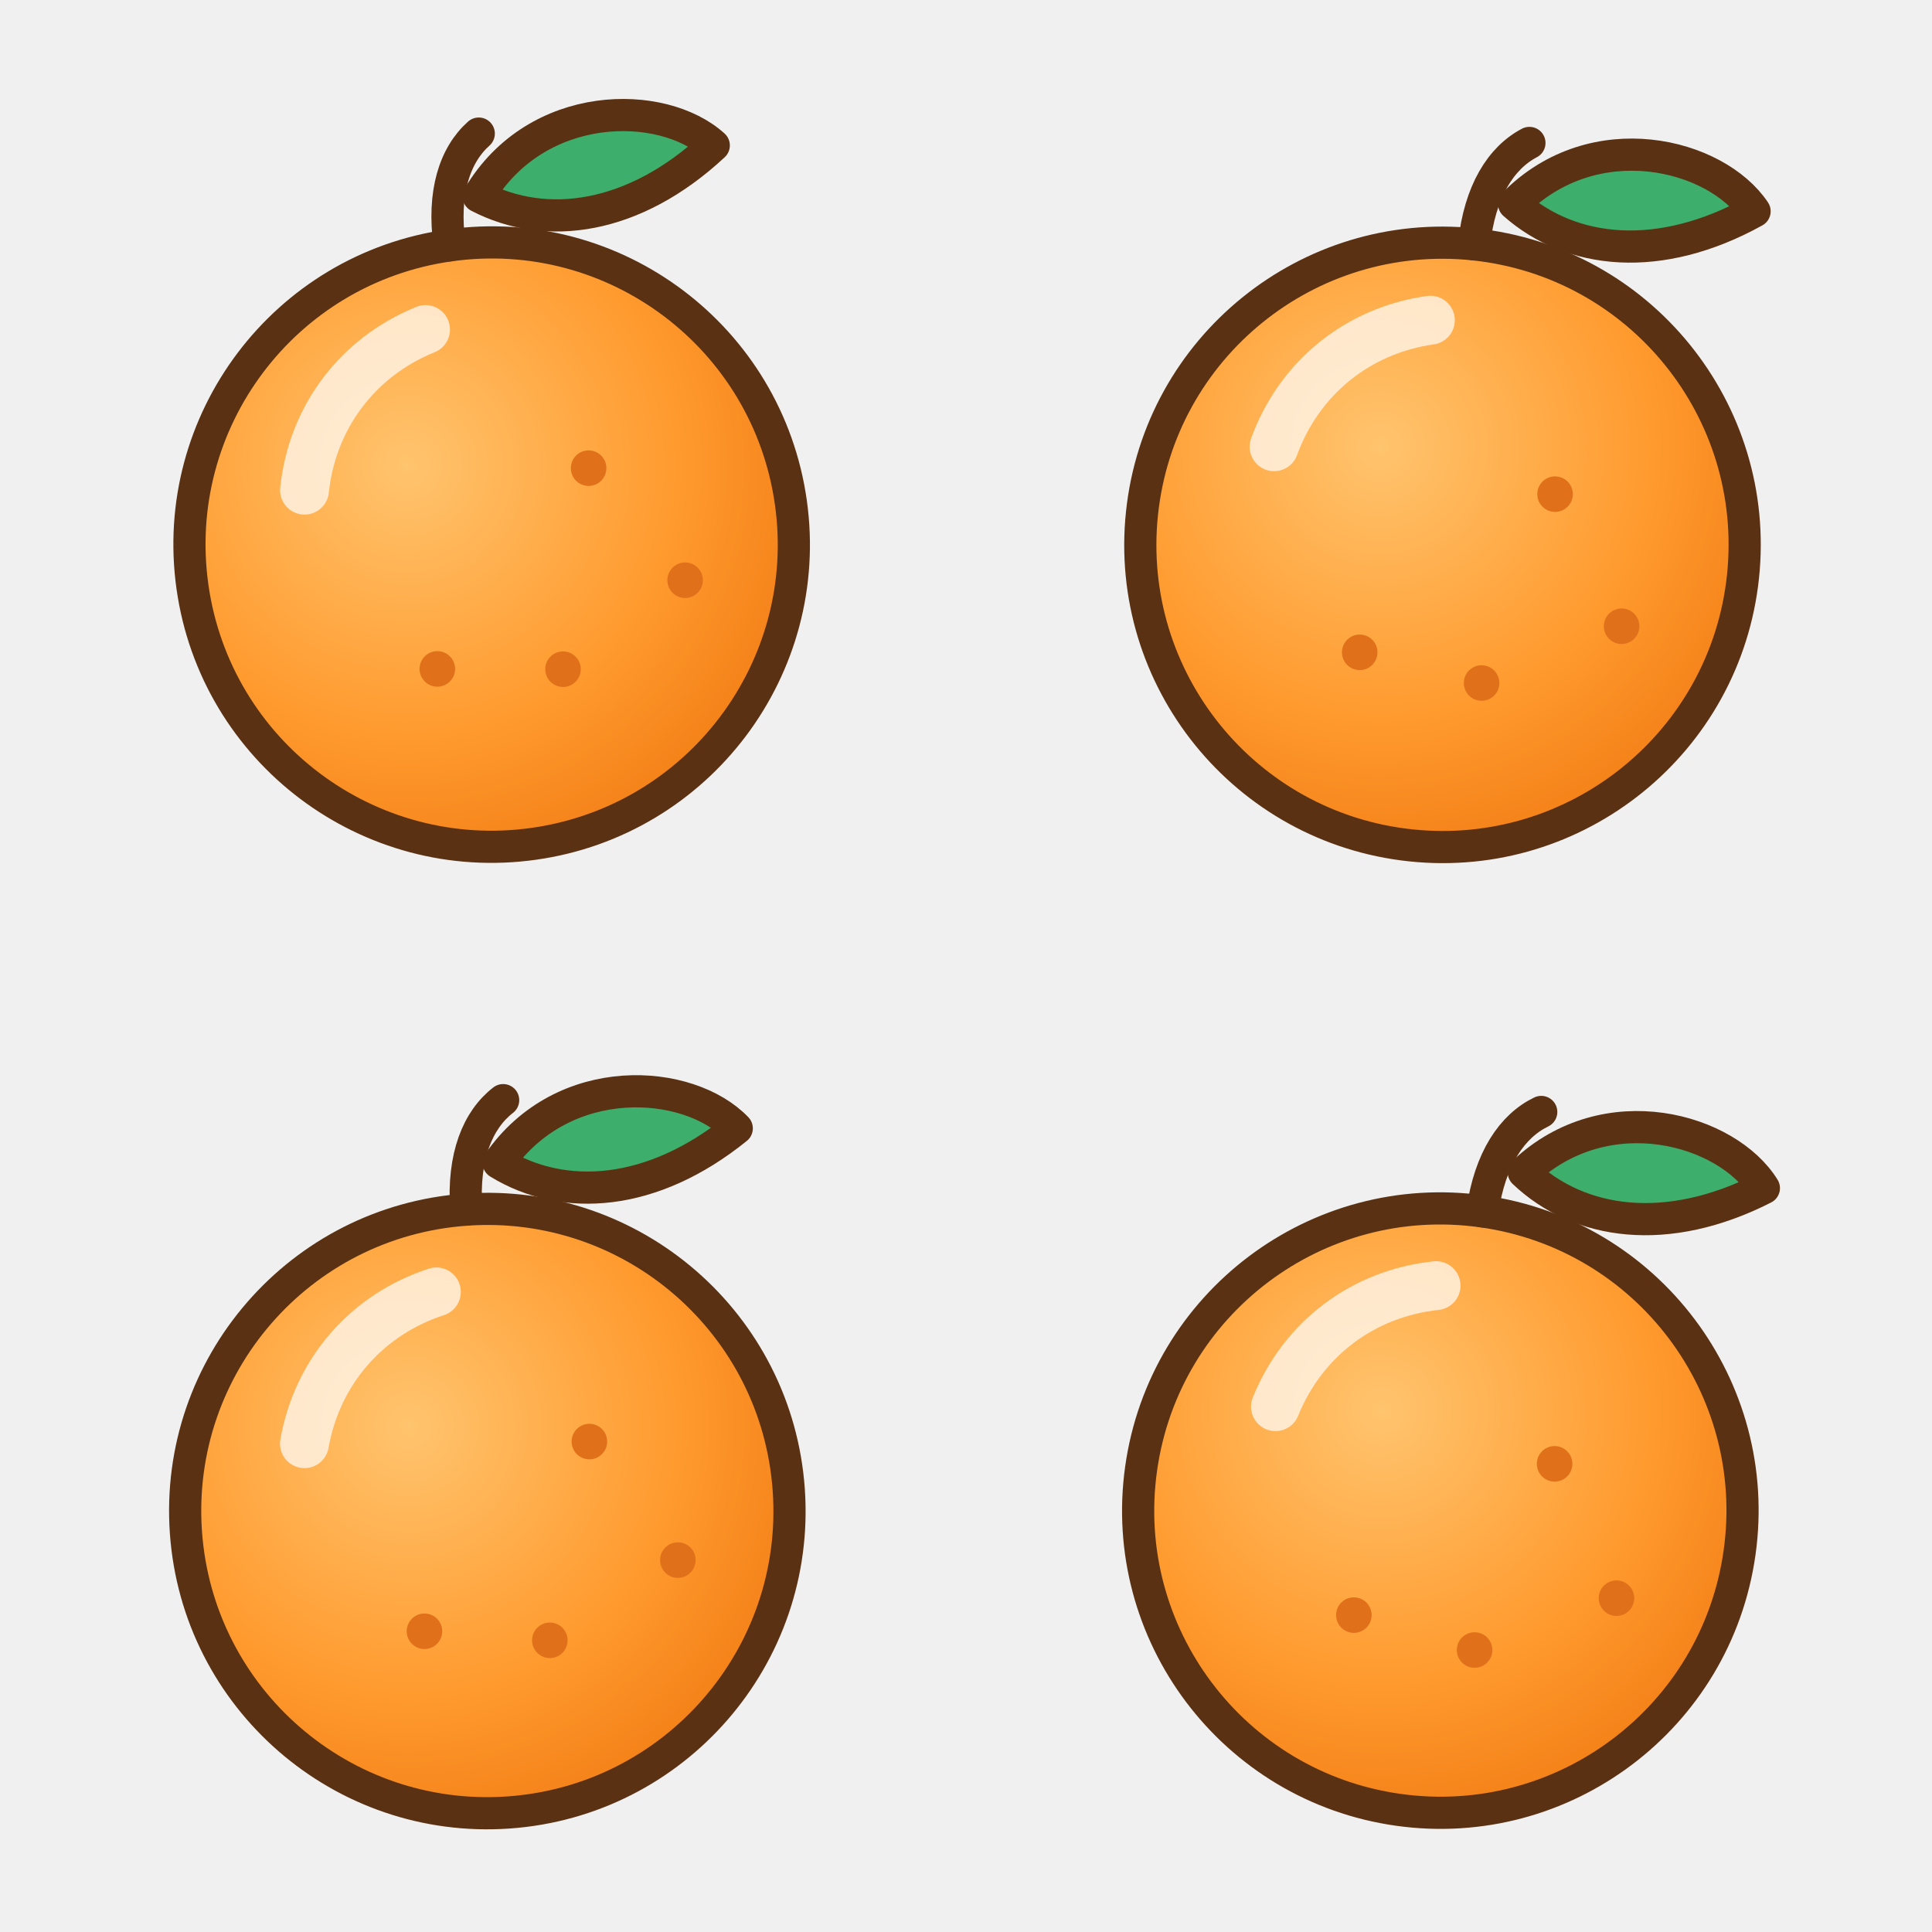
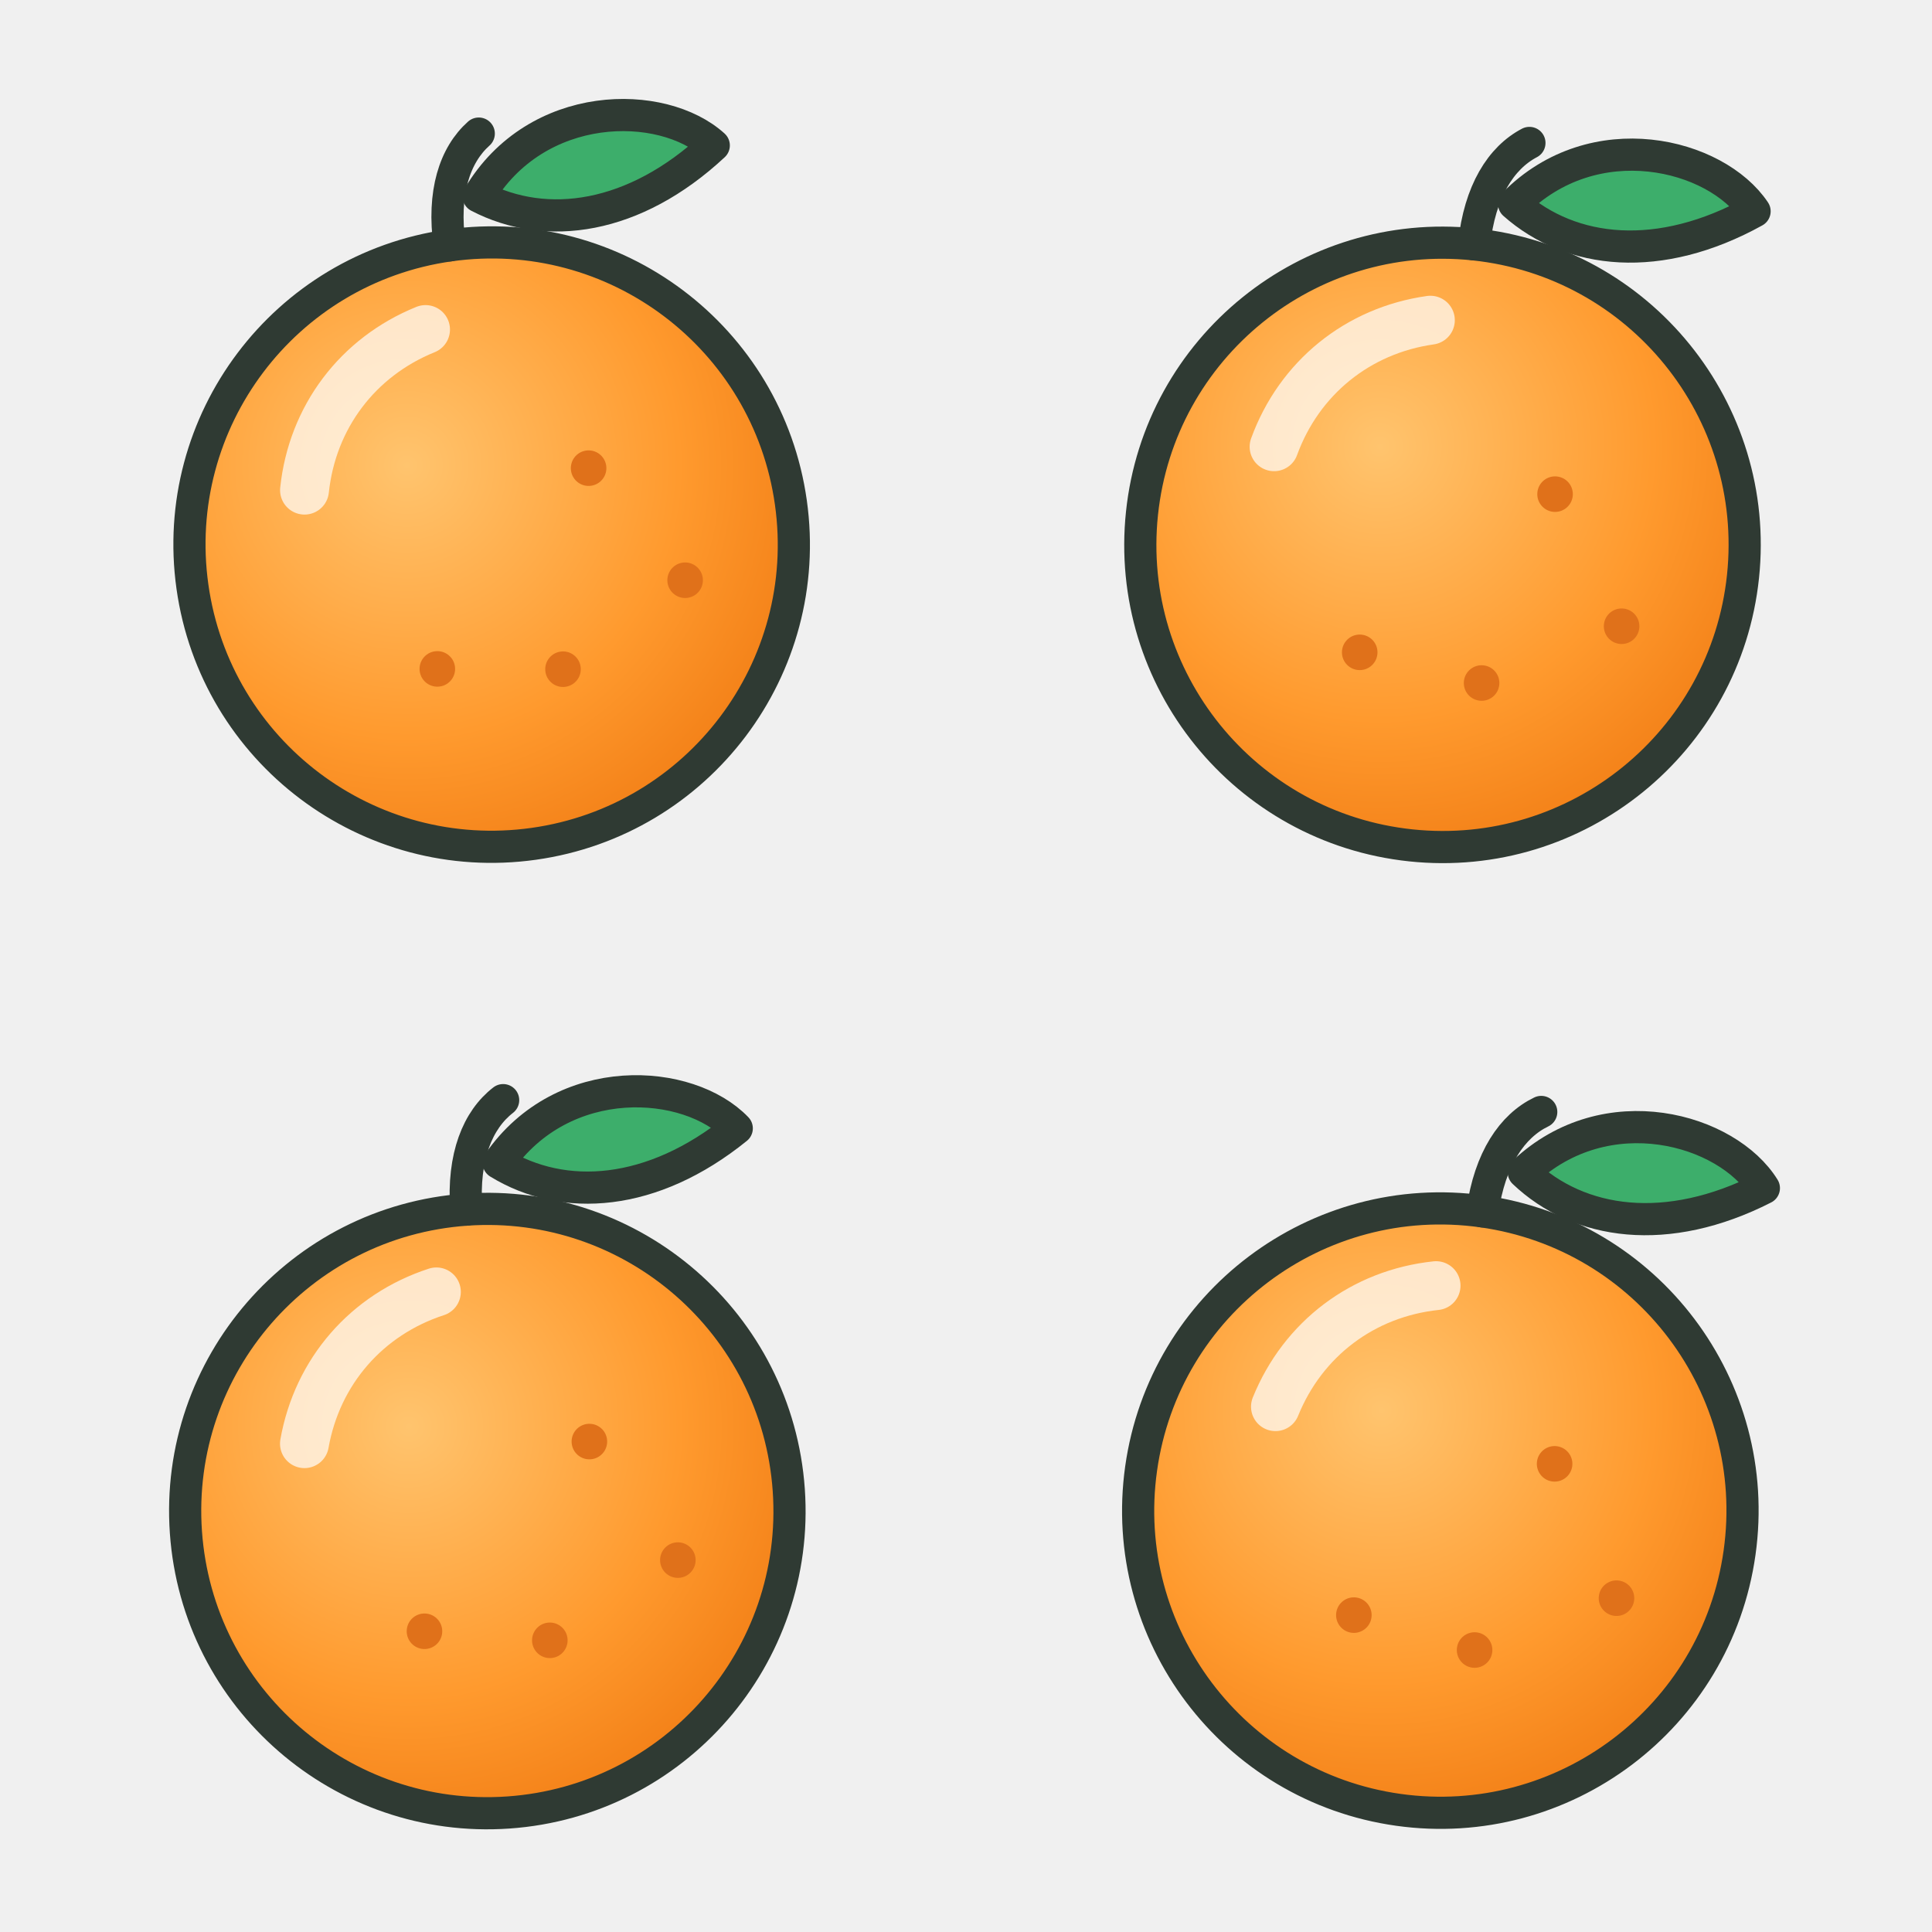
<svg xmlns="http://www.w3.org/2000/svg" viewBox="0 0 240 240" width="240" height="240">
  <defs>
    <radialGradient id="g-orange" cx="0.38" cy="0.35" r="0.75">
      <stop offset="0" stop-color="#FFC46E" />
      <stop offset="0.6" stop-color="#FF9A2E" />
      <stop offset="1" stop-color="#F07A12" />
    </radialGradient>
-     <g id="fr-orange" stroke="#5A3112" stroke-linejoin="round">
+     <g id="fr-orange" stroke="#2F3A33" stroke-linejoin="round">
      <circle cx="50" cy="57" r="34" fill="url(#g-orange)" />
      <path d="M30 48C32 40 38 34 46 32" fill="none" stroke="#fff" stroke-opacity=".7" stroke-width="5.5" stroke-linecap="round" />
      <g fill="#E0711A" stroke="none">
        <circle cx="62" cy="50" r="2" />
        <circle cx="56" cy="72" r="2" />
        <circle cx="71" cy="64" r="2" />
        <circle cx="42" cy="70" r="2" />
      </g>
      <path d="M50 23C50 17 52 13 55 11" fill="none" stroke-linecap="round" />
      <path d="M54 18C62 8 76 10 81 16C71 23 61 23 54 18Z" fill="#3DAE6B" />
    </g>
  </defs>
  <use href="#fr-orange" transform="translate(4.8 4.8) scale(1.104) rotate(-8 50 50)" stroke-width="3.62" />
  <use href="#fr-orange" transform="translate(124.8 4.8) scale(1.104) rotate(6 50 50)" stroke-width="3.62" />
  <use href="#fr-orange" transform="translate(4.8 124.8) scale(1.104) rotate(-4 50 50)" stroke-width="3.62" />
  <use href="#fr-orange" transform="translate(124.8 124.8) scale(1.104) rotate(8 50 50)" stroke-width="3.62" />
</svg>
